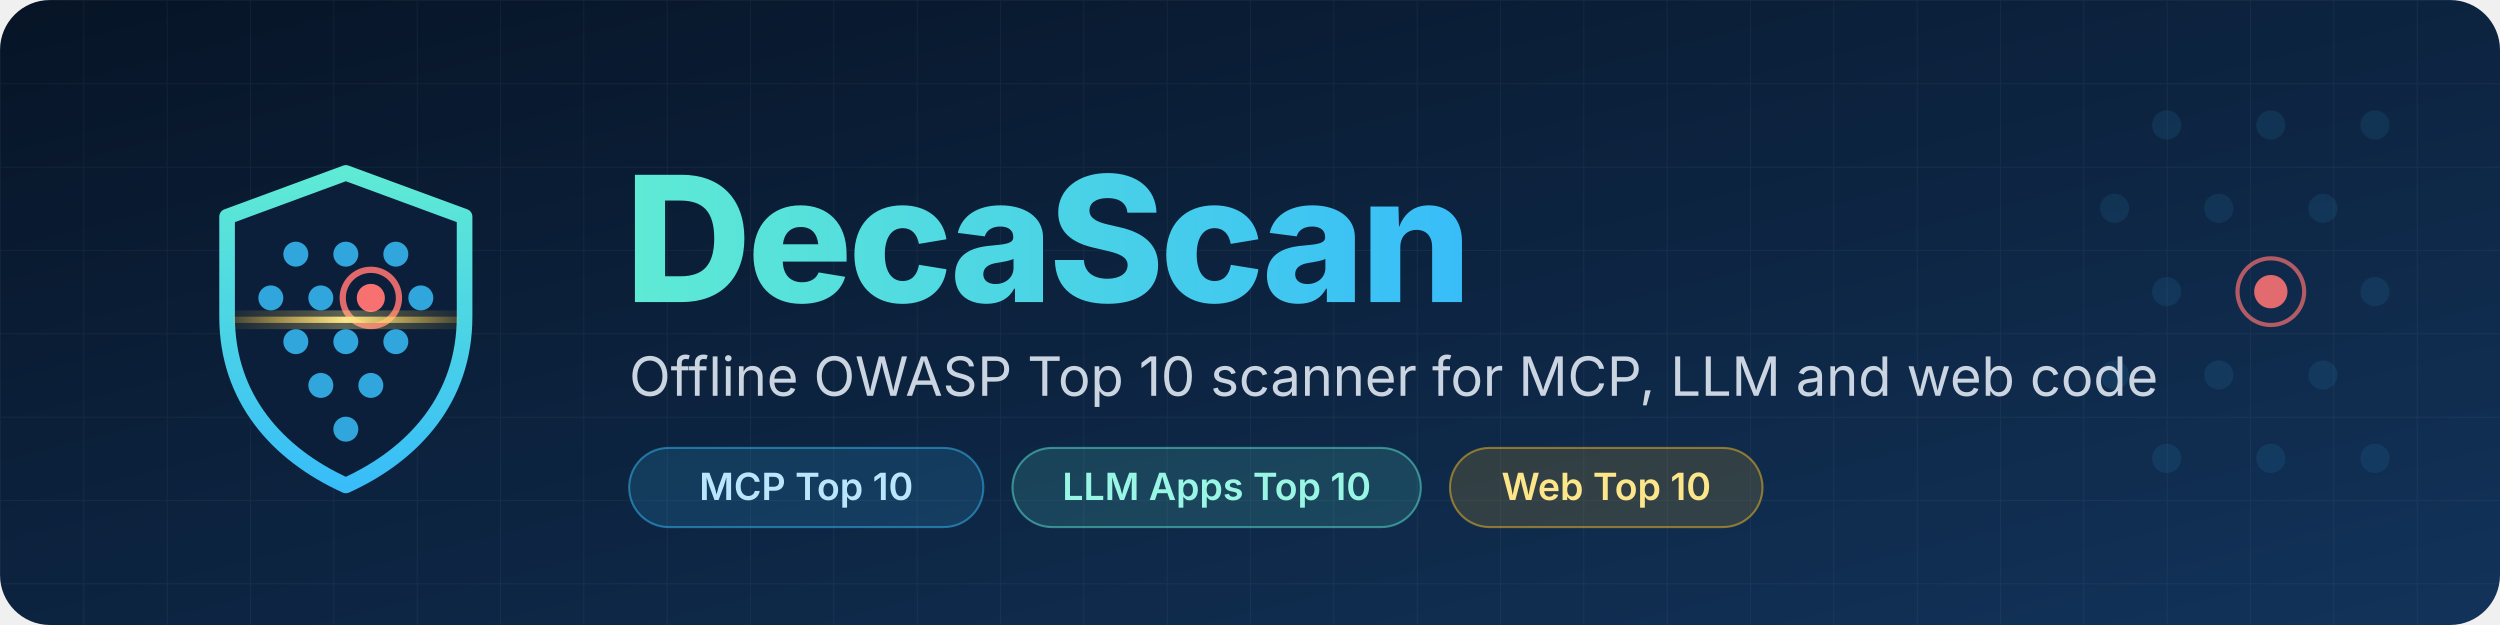
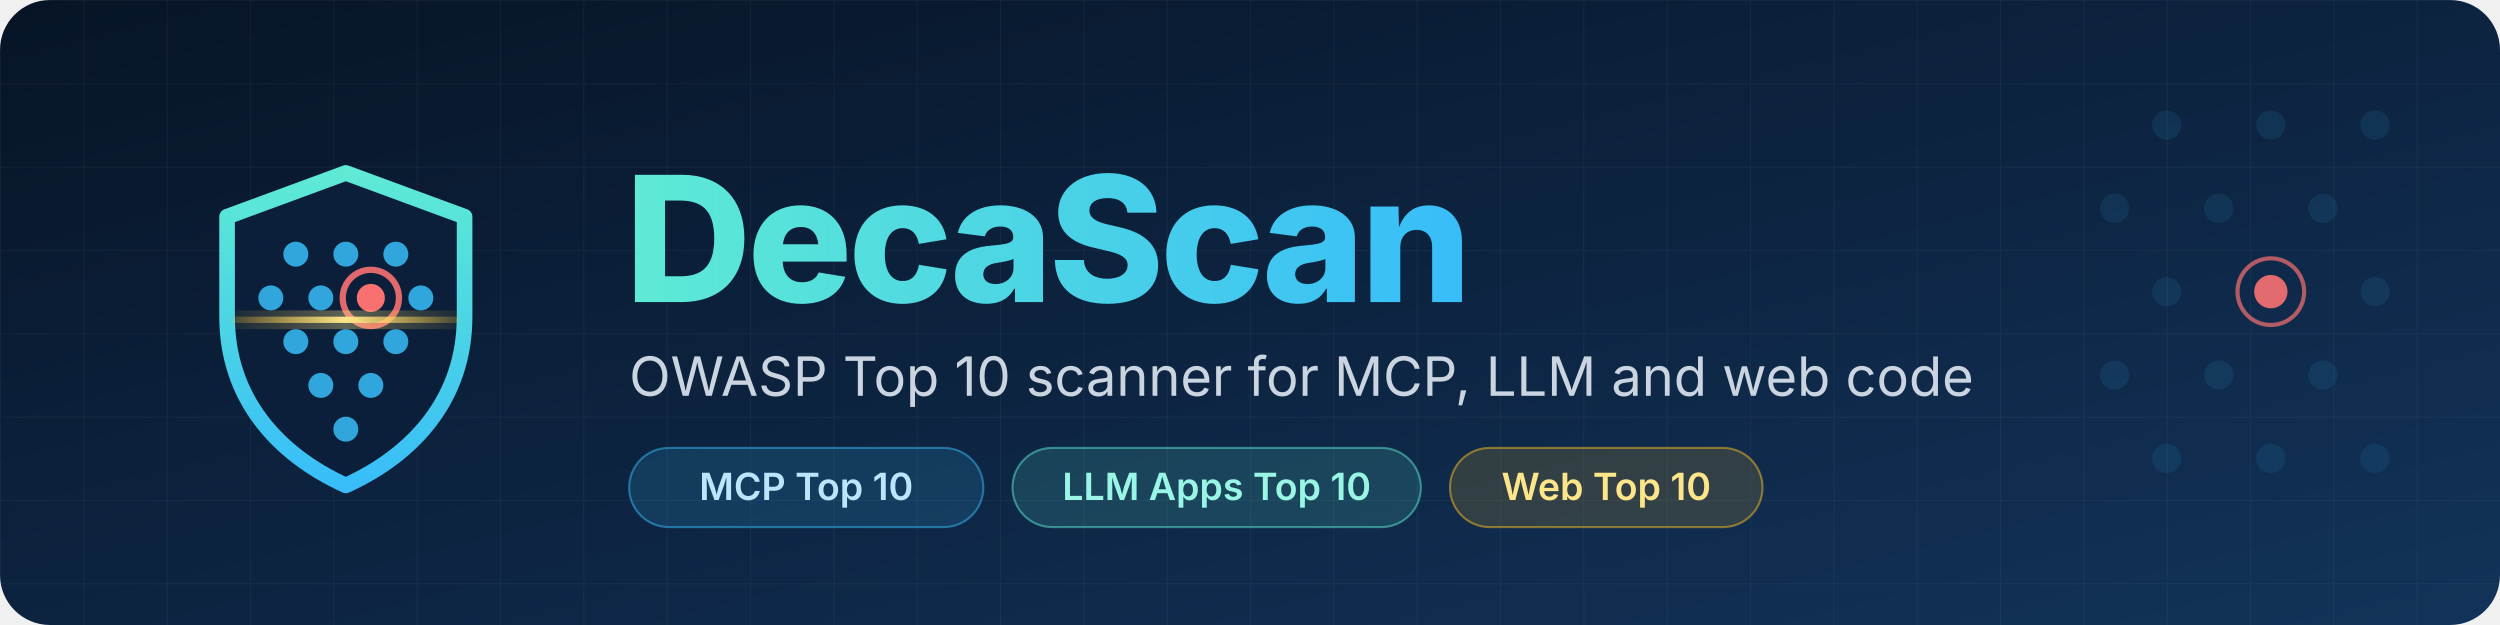
<svg xmlns="http://www.w3.org/2000/svg" viewBox="0 0 1200 300" width="1200" height="300" role="img" aria-labelledby="bt bd">
  <defs>
    <linearGradient id="bg" x1="0" y1="0" x2="1" y2="1">
      <stop offset="0" stop-color="#071426" />
      <stop offset="1" stop-color="#12335a" />
    </linearGradient>
    <linearGradient id="name" x1="0" y1="0" x2="1" y2="0">
      <stop offset="0" stop-color="#5eead4" />
      <stop offset="1" stop-color="#38bdf8" />
    </linearGradient>
    <linearGradient id="shieldStroke" x1="0" y1="0" x2="0" y2="1">
      <stop offset="0" stop-color="#5eead4" />
      <stop offset="1" stop-color="#38bdf8" />
    </linearGradient>
    <linearGradient id="scan" x1="0" y1="0" x2="1" y2="0">
      <stop offset="0" stop-color="#fbbf24" stop-opacity="0" />
      <stop offset="0.5" stop-color="#fde68a" />
      <stop offset="1" stop-color="#fbbf24" stop-opacity="0" />
    </linearGradient>
    <clipPath id="shieldInside">
      <path d="M64 16 L100 29 V60 C100 85 85 102 64 111 C43 102 28 85 28 60 V29 Z" />
    </clipPath>
    <pattern id="grid" width="40" height="40" patternUnits="userSpaceOnUse">
      <path d="M40 0H0V40" fill="none" stroke="#ffffff" stroke-opacity="0.04" stroke-width="1" />
    </pattern>
  </defs>
  <rect width="1200" height="300" rx="24" fill="url(#bg)" />
  <rect width="1200" height="300" rx="24" fill="url(#grid)" />
  <g fill="#38bdf8" fill-opacity="0.10">
    <circle cx="1040" cy="60" r="7" />
    <circle cx="1090" cy="60" r="7" />
    <circle cx="1140" cy="60" r="7" />
    <circle cx="1015" cy="100" r="7" />
    <circle cx="1065" cy="100" r="7" />
    <circle cx="1115" cy="100" r="7" />
    <circle cx="1040" cy="140" r="7" />
    <circle cx="1090" cy="140" r="7" />
    <circle cx="1140" cy="140" r="7" />
    <circle cx="1015" cy="180" r="7" />
    <circle cx="1065" cy="180" r="7" />
    <circle cx="1115" cy="180" r="7" />
    <circle cx="1040" cy="220" r="7" />
    <circle cx="1090" cy="220" r="7" />
    <circle cx="1140" cy="220" r="7" />
  </g>
  <circle cx="1090" cy="140" r="8" fill="#f87171" fill-opacity="0.9" />
  <circle cx="1090" cy="140" r="16" fill="none" stroke="#f87171" stroke-opacity="0.7" stroke-width="2" />
  <g transform="translate(70 62) scale(1.5)">
    <path d="M64 14 L102 28 V60 C102 86 86 104 64 114 C42 104 26 86 26 60 V28 Z" fill="#0b1f3a" stroke="url(#shieldStroke)" stroke-width="5" stroke-linejoin="round" />
    <g clip-path="url(#shieldInside)">
      <g fill="#38bdf8" fill-opacity="0.85">
        <circle cx="48" cy="40" r="4" />
        <circle cx="64" cy="40" r="4" />
        <circle cx="80" cy="40" r="4" />
        <circle cx="40" cy="54" r="4" />
        <circle cx="56" cy="54" r="4" />
        <circle cx="88" cy="54" r="4" />
        <circle cx="48" cy="68" r="4" />
        <circle cx="64" cy="68" r="4" />
        <circle cx="80" cy="68" r="4" />
        <circle cx="56" cy="82" r="4" />
        <circle cx="72" cy="82" r="4" />
        <circle cx="64" cy="96" r="4" />
      </g>
      <circle cx="72" cy="54" r="4.5" fill="#f87171" />
      <circle cx="72" cy="54" r="9" fill="none" stroke="#f87171" stroke-width="2" stroke-opacity="0.9" />
      <rect x="20" y="58" width="88" height="6" fill="url(#scan)" opacity="0.35" />
      <rect x="20" y="60" width="88" height="2" fill="url(#scan)" />
    </g>
  </g>
  <g font-family="Inter, -apple-system, 'Segoe UI', Helvetica, Arial, sans-serif">
    <text x="300" y="145" font-size="84" font-weight="800" fill="url(#name)" letter-spacing="-2">DecaScan</text>
-     <text x="302" y="190" font-size="26" fill="#cbd5e1">Offline OWASP Top 10 scanner for MCP, LLM and web code</text>
+     <text x="302" y="190" font-size="26" fill="#cbd5e1">OWASP Top 10 scanner for MCP, LLM and web code</text>
    <g font-size="18" font-weight="600">
      <rect x="302" y="215" width="170" height="38" rx="19" fill="#38bdf8" fill-opacity="0.15" stroke="#38bdf8" stroke-opacity="0.5" />
      <text x="387" y="240" text-anchor="middle" fill="#bae6fd">MCP Top 10</text>
      <rect x="486" y="215" width="196" height="38" rx="19" fill="#5eead4" fill-opacity="0.15" stroke="#5eead4" stroke-opacity="0.5" />
      <text x="584" y="240" text-anchor="middle" fill="#99f6e4">LLM Apps Top 10</text>
      <rect x="696" y="215" width="150" height="38" rx="19" fill="#fbbf24" fill-opacity="0.15" stroke="#fbbf24" stroke-opacity="0.5" />
      <text x="771" y="240" text-anchor="middle" fill="#fde68a">Web Top 10</text>
    </g>
  </g>
</svg>
